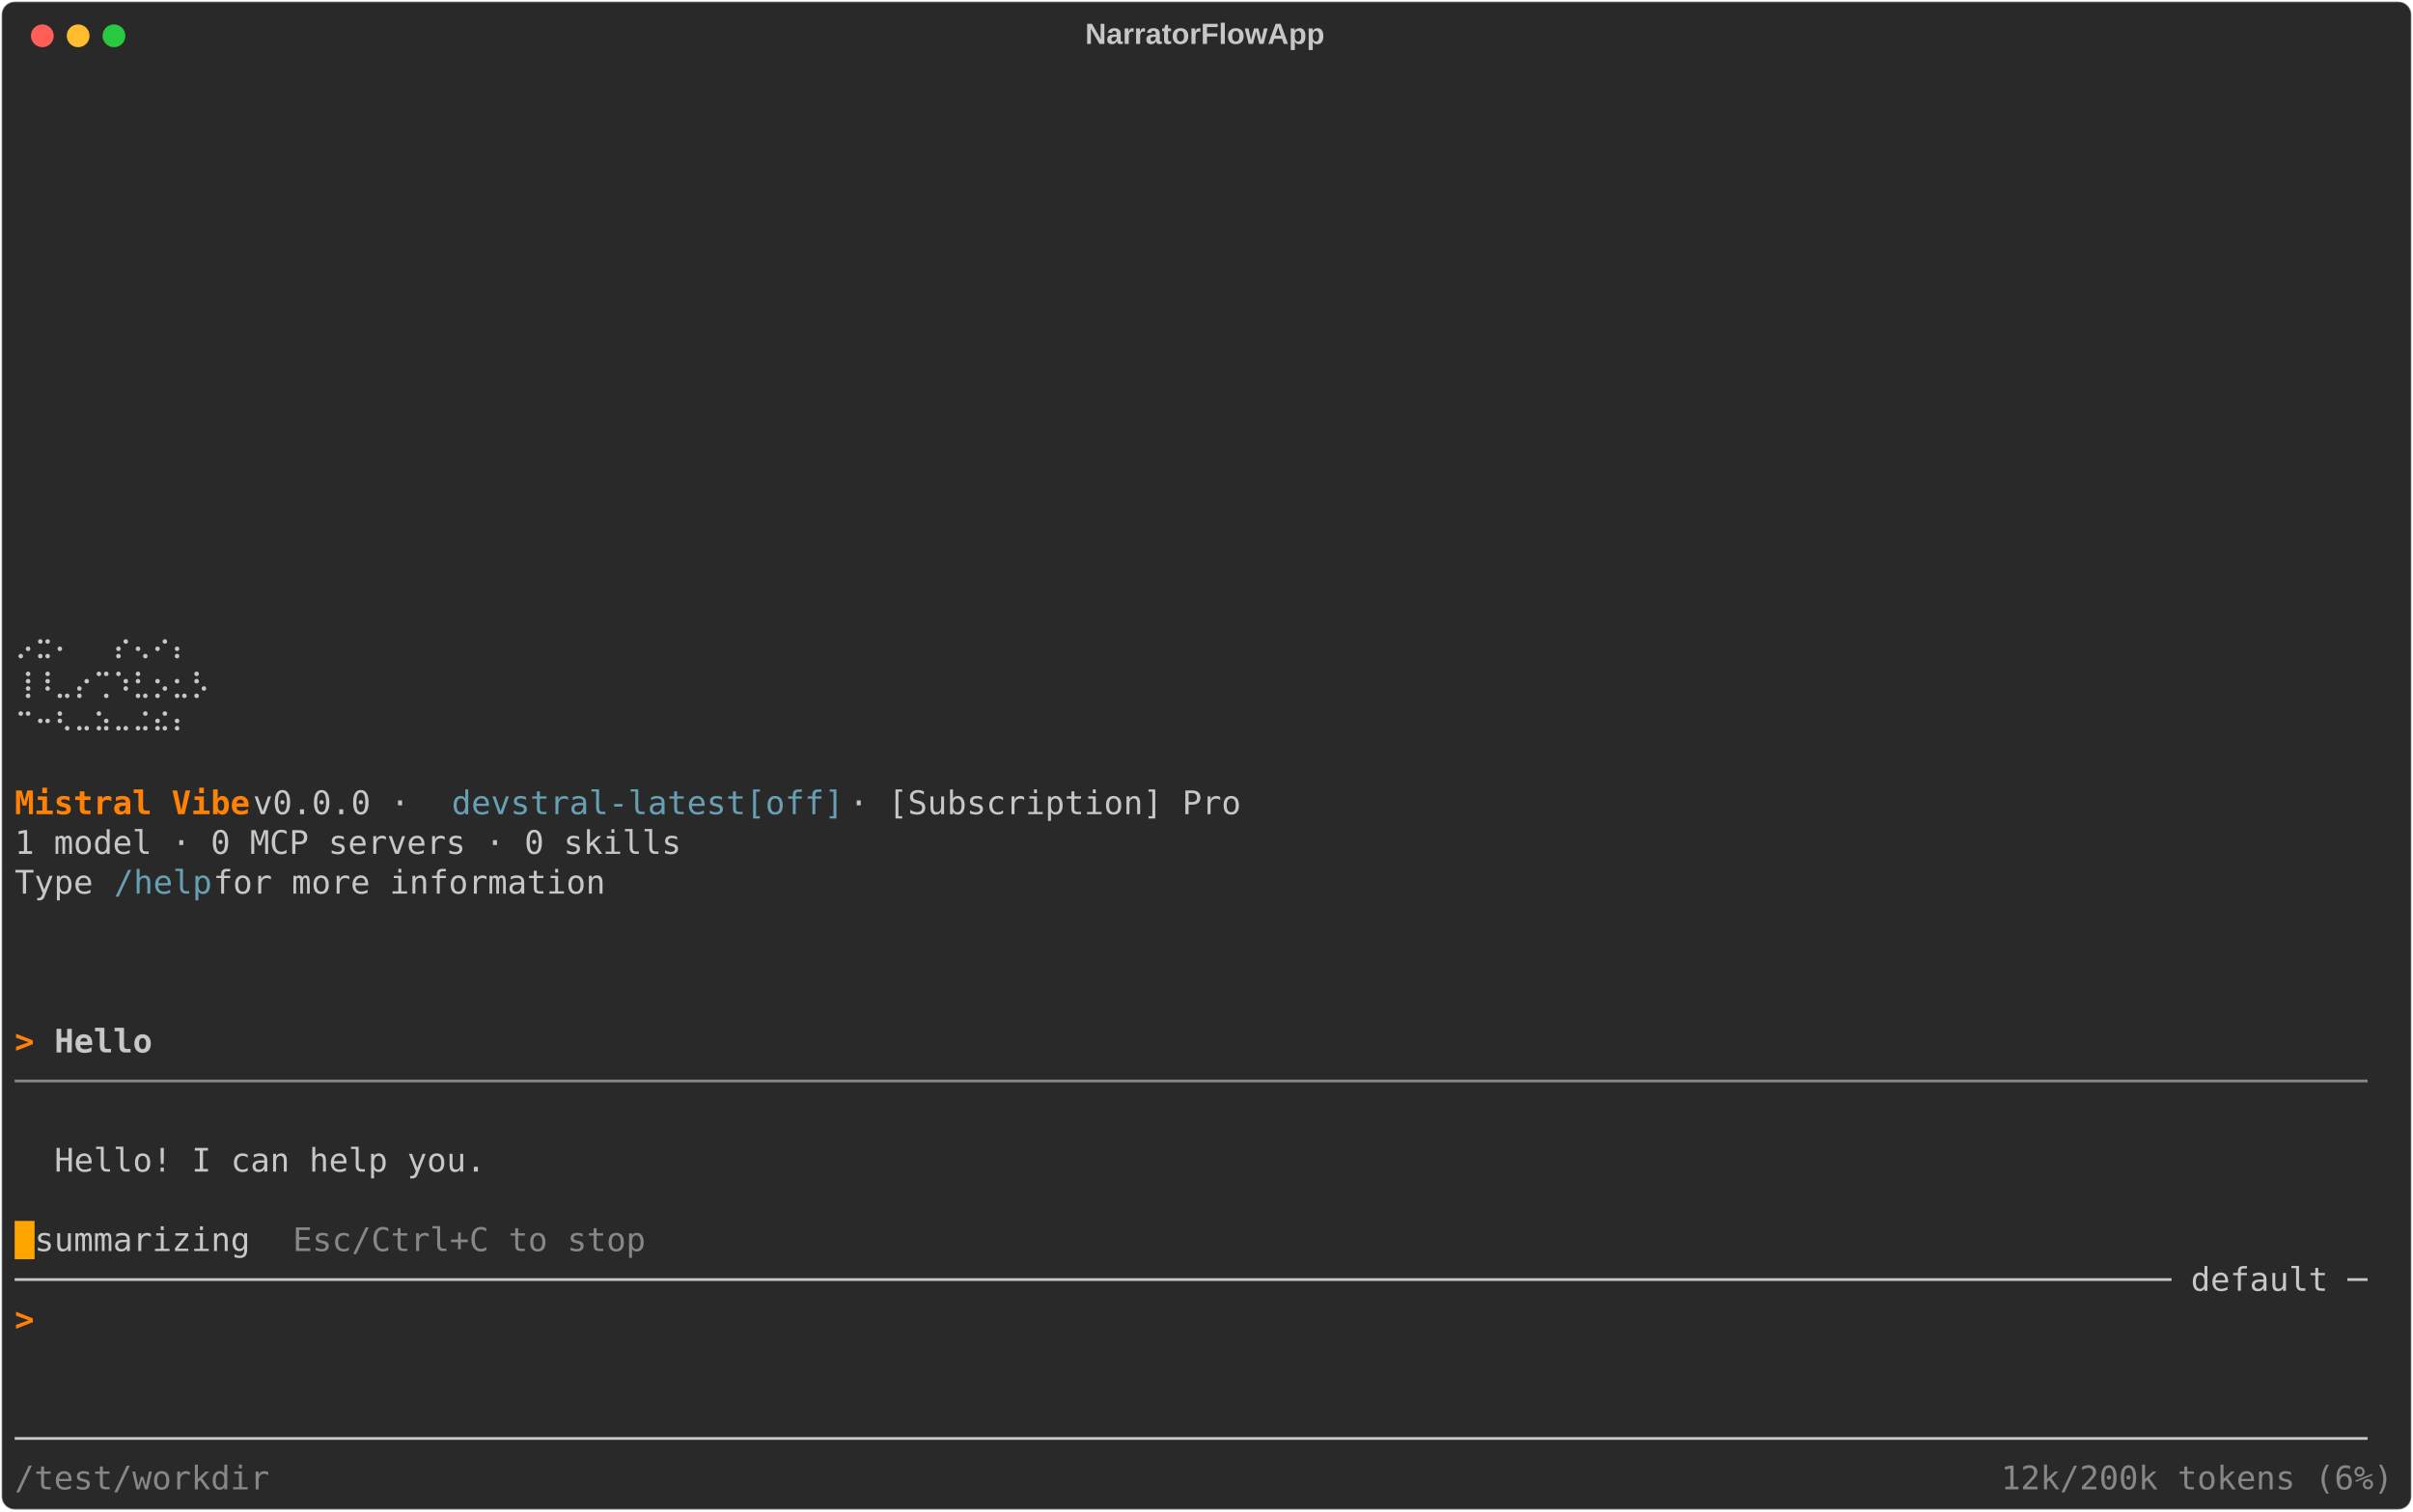
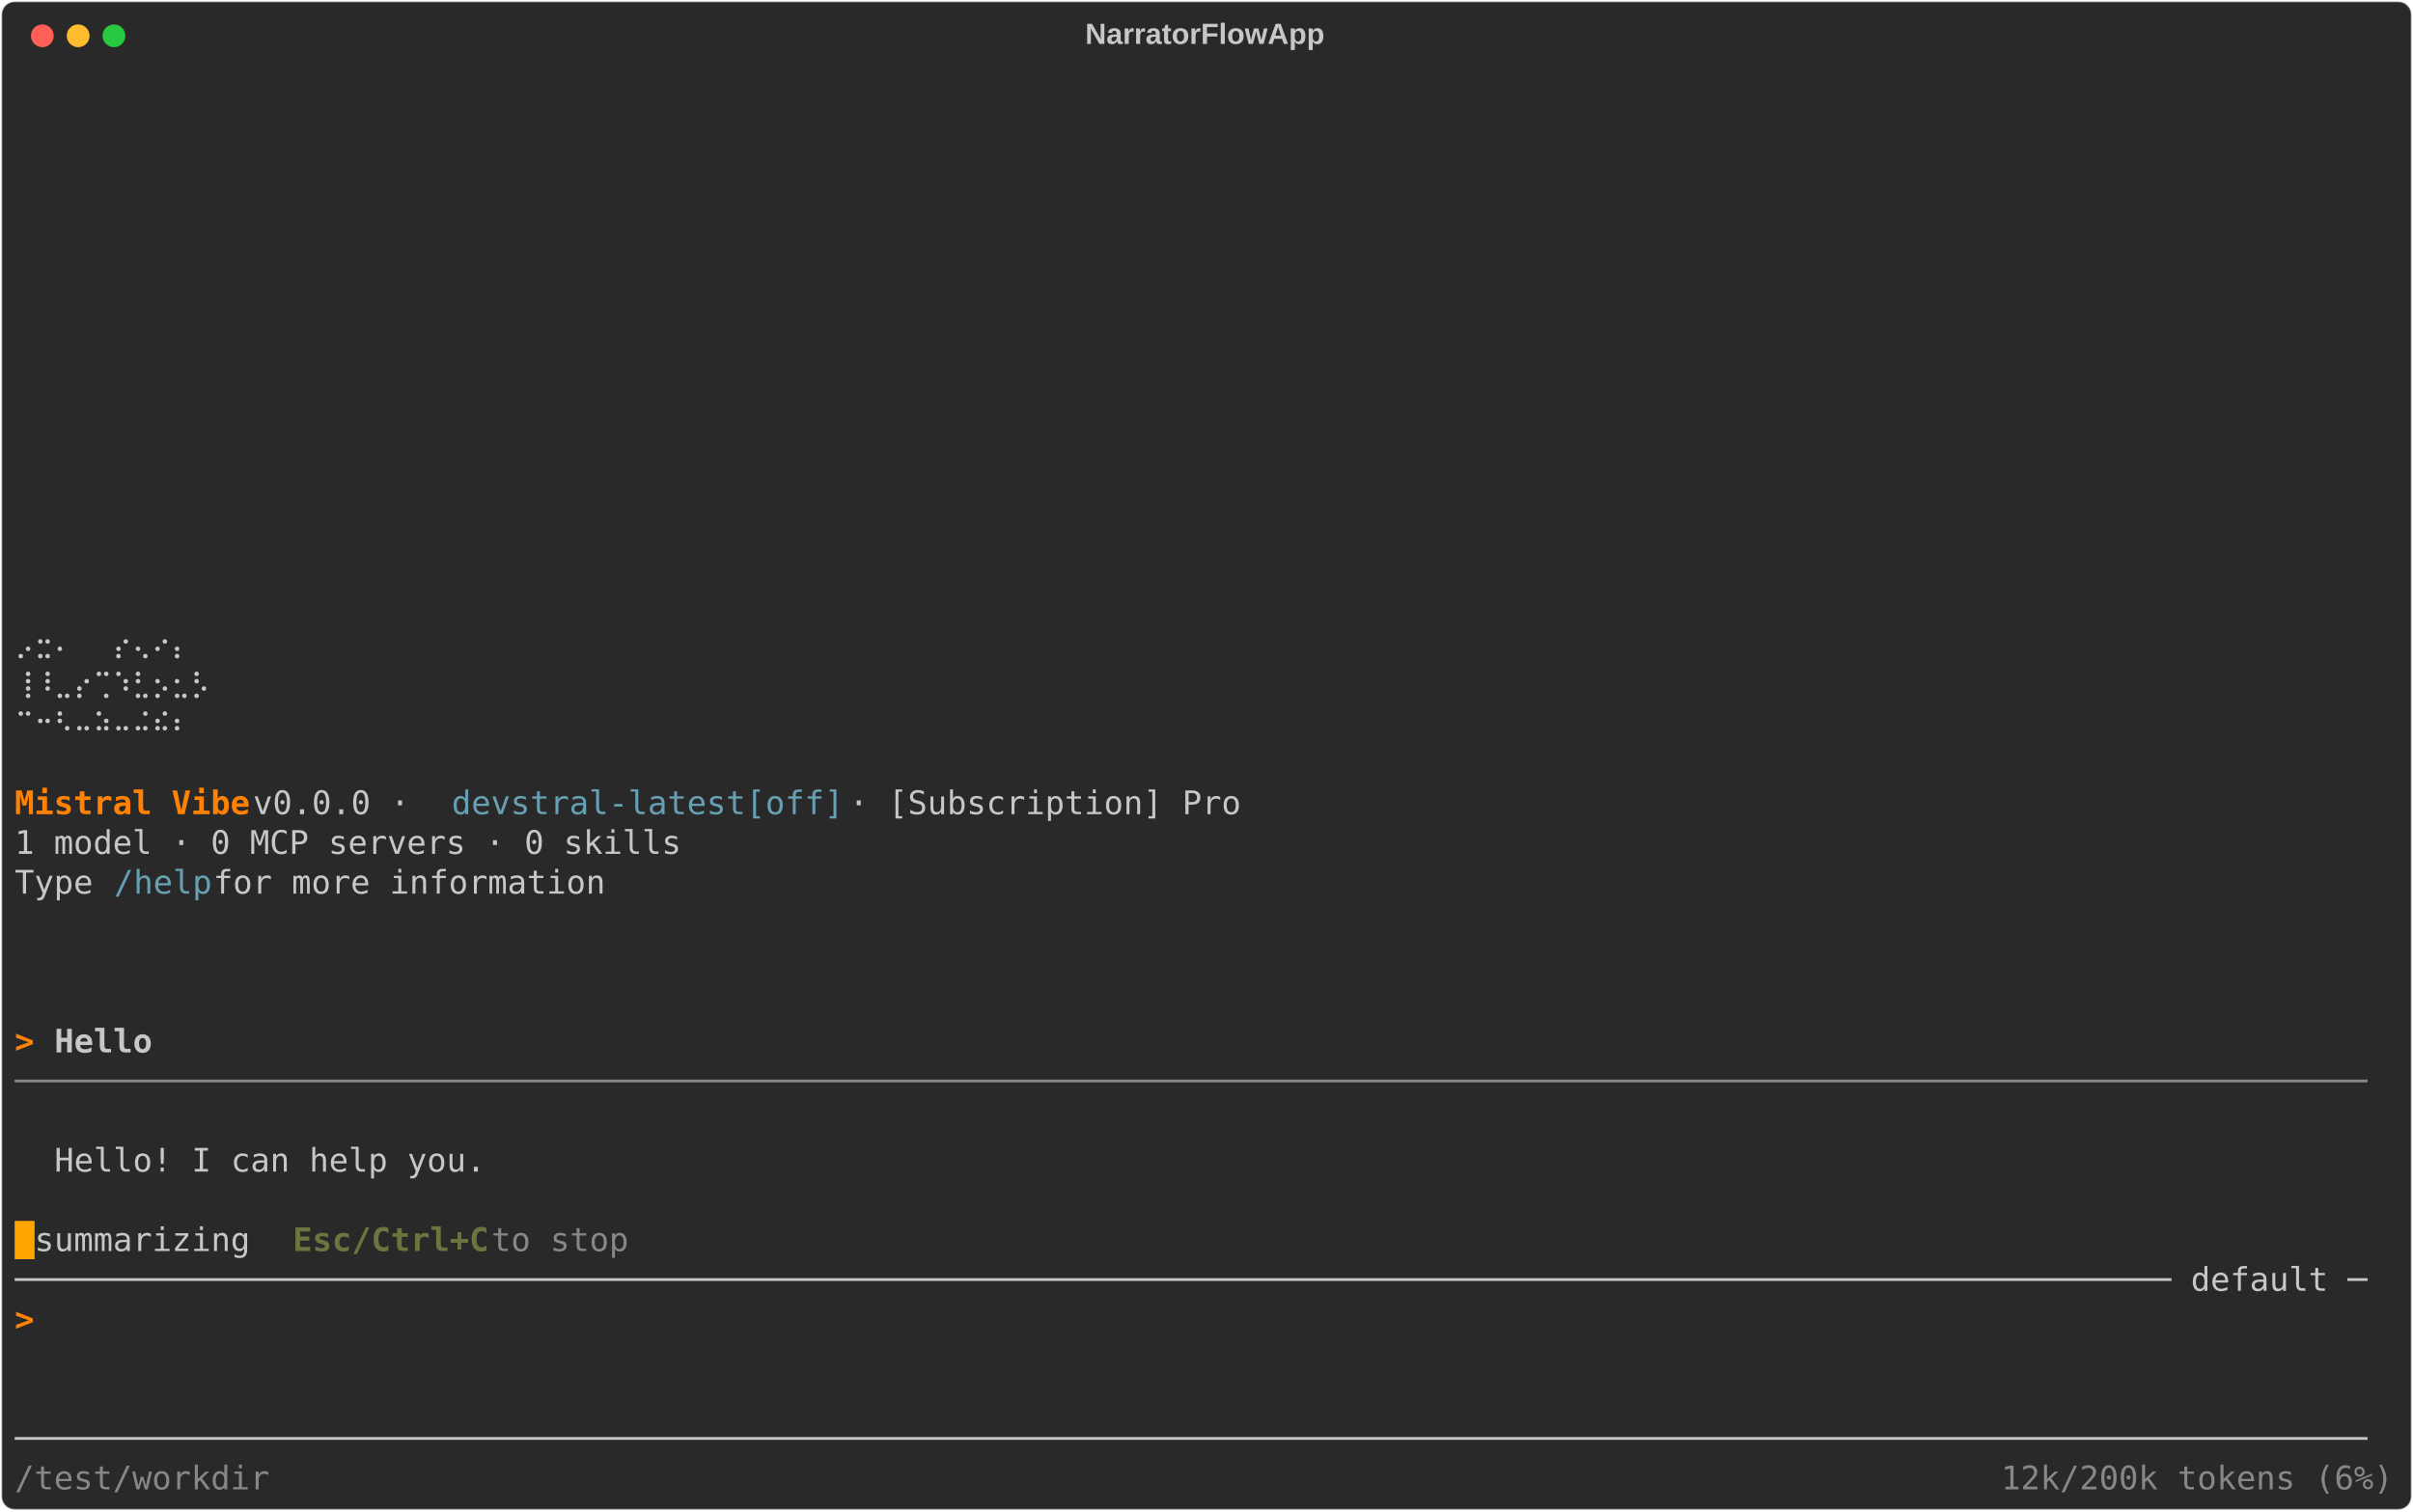
<svg xmlns="http://www.w3.org/2000/svg" class="rich-terminal" viewBox="0 0 1482 928.4">
  <style>

    @font-face {
        font-family: "Fira Code";
        src: local("FiraCode-Regular"),
                url("https://cdnjs.cloudflare.com/ajax/libs/firacode/6.2.0/woff2/FiraCode-Regular.woff2") format("woff2"),
                url("https://cdnjs.cloudflare.com/ajax/libs/firacode/6.2.0/woff/FiraCode-Regular.woff") format("woff");
        font-style: normal;
        font-weight: 400;
    }
    @font-face {
        font-family: "Fira Code";
        src: local("FiraCode-Bold"),
                url("https://cdnjs.cloudflare.com/ajax/libs/firacode/6.2.0/woff2/FiraCode-Bold.woff2") format("woff2"),
                url("https://cdnjs.cloudflare.com/ajax/libs/firacode/6.2.0/woff/FiraCode-Bold.woff") format("woff");
        font-style: bold;
        font-weight: 700;
    }

    .terminal-matrix {
        font-family: Fira Code, monospace;
        font-size: 20px;
        line-height: 24.4px;
        font-variant-east-asian: full-width;
    }

    .terminal-title {
        font-size: 18px;
        font-weight: bold;
        font-family: arial;
    }

    .terminal-r1 { fill: #c5c8c6 }
.terminal-r2 { fill: #ff8205;font-weight: bold }
.terminal-r3 { fill: #68a0b3 }
.terminal-r4 { fill: #c5c8c6;font-weight: bold }
.terminal-r5 { fill: #868887 }
.terminal-r6 { fill: #ffa500;font-weight: bold }
+ .terminal-r7 { fill: #6b753d;font-weight: bold }
    </style>
  <defs>
    <clipPath id="terminal-clip-terminal">
      <rect x="0" y="0" width="1463.0" height="877.4" />
    </clipPath>
    <clipPath id="terminal-line-0">
      <rect x="0" y="1.5" width="1464" height="24.65" />
    </clipPath>
    <clipPath id="terminal-line-1">
      <rect x="0" y="25.9" width="1464" height="24.65" />
    </clipPath>
    <clipPath id="terminal-line-2">
      <rect x="0" y="50.3" width="1464" height="24.65" />
    </clipPath>
    <clipPath id="terminal-line-3">
      <rect x="0" y="74.7" width="1464" height="24.65" />
    </clipPath>
    <clipPath id="terminal-line-4">
      <rect x="0" y="99.1" width="1464" height="24.65" />
    </clipPath>
    <clipPath id="terminal-line-5">
      <rect x="0" y="123.5" width="1464" height="24.65" />
    </clipPath>
    <clipPath id="terminal-line-6">
      <rect x="0" y="147.9" width="1464" height="24.65" />
    </clipPath>
    <clipPath id="terminal-line-7">
      <rect x="0" y="172.3" width="1464" height="24.65" />
    </clipPath>
    <clipPath id="terminal-line-8">
      <rect x="0" y="196.7" width="1464" height="24.65" />
    </clipPath>
    <clipPath id="terminal-line-9">
      <rect x="0" y="221.1" width="1464" height="24.65" />
    </clipPath>
    <clipPath id="terminal-line-10">
      <rect x="0" y="245.5" width="1464" height="24.65" />
    </clipPath>
    <clipPath id="terminal-line-11">
      <rect x="0" y="269.9" width="1464" height="24.65" />
    </clipPath>
    <clipPath id="terminal-line-12">
      <rect x="0" y="294.3" width="1464" height="24.65" />
    </clipPath>
    <clipPath id="terminal-line-13">
      <rect x="0" y="318.7" width="1464" height="24.65" />
    </clipPath>
    <clipPath id="terminal-line-14">
      <rect x="0" y="343.1" width="1464" height="24.65" />
    </clipPath>
    <clipPath id="terminal-line-15">
      <rect x="0" y="367.5" width="1464" height="24.65" />
    </clipPath>
    <clipPath id="terminal-line-16">
      <rect x="0" y="391.9" width="1464" height="24.65" />
    </clipPath>
    <clipPath id="terminal-line-17">
      <rect x="0" y="416.3" width="1464" height="24.65" />
    </clipPath>
    <clipPath id="terminal-line-18">
      <rect x="0" y="440.7" width="1464" height="24.65" />
    </clipPath>
    <clipPath id="terminal-line-19">
      <rect x="0" y="465.1" width="1464" height="24.65" />
    </clipPath>
    <clipPath id="terminal-line-20">
      <rect x="0" y="489.5" width="1464" height="24.65" />
    </clipPath>
    <clipPath id="terminal-line-21">
      <rect x="0" y="513.9" width="1464" height="24.65" />
    </clipPath>
    <clipPath id="terminal-line-22">
      <rect x="0" y="538.3" width="1464" height="24.65" />
    </clipPath>
    <clipPath id="terminal-line-23">
      <rect x="0" y="562.7" width="1464" height="24.65" />
    </clipPath>
    <clipPath id="terminal-line-24">
      <rect x="0" y="587.1" width="1464" height="24.65" />
    </clipPath>
    <clipPath id="terminal-line-25">
      <rect x="0" y="611.5" width="1464" height="24.65" />
    </clipPath>
    <clipPath id="terminal-line-26">
      <rect x="0" y="635.9" width="1464" height="24.65" />
    </clipPath>
    <clipPath id="terminal-line-27">
      <rect x="0" y="660.3" width="1464" height="24.65" />
    </clipPath>
    <clipPath id="terminal-line-28">
      <rect x="0" y="684.7" width="1464" height="24.65" />
    </clipPath>
    <clipPath id="terminal-line-29">
      <rect x="0" y="709.1" width="1464" height="24.65" />
    </clipPath>
    <clipPath id="terminal-line-30">
      <rect x="0" y="733.5" width="1464" height="24.65" />
    </clipPath>
    <clipPath id="terminal-line-31">
      <rect x="0" y="757.9" width="1464" height="24.65" />
    </clipPath>
    <clipPath id="terminal-line-32">
      <rect x="0" y="782.3" width="1464" height="24.65" />
    </clipPath>
    <clipPath id="terminal-line-33">
      <rect x="0" y="806.7" width="1464" height="24.65" />
    </clipPath>
    <clipPath id="terminal-line-34">
      <rect x="0" y="831.1" width="1464" height="24.65" />
    </clipPath>
  </defs>
  <rect fill="#292929" stroke="rgba(255,255,255,0.35)" stroke-width="1" x="1" y="1" width="1480" height="926.4" rx="8" />
  <text class="terminal-title" fill="#c5c8c6" text-anchor="middle" x="740" y="27">NarratorFlowApp</text>
  <g transform="translate(26,22)">
    <circle cx="0" cy="0" r="7" fill="#ff5f57" />
    <circle cx="22" cy="0" r="7" fill="#febc2e" />
    <circle cx="44" cy="0" r="7" fill="#28c840" />
  </g>
  <g transform="translate(9, 41)" clip-path="url(#terminal-clip-terminal)">
    <g class="terminal-matrix">
      <text class="terminal-r1" x="1464" y="20" textLength="12.2" clip-path="url(#terminal-line-0)">
</text>
      <text class="terminal-r1" x="1464" y="44.4" textLength="12.2" clip-path="url(#terminal-line-1)">
</text>
      <text class="terminal-r1" x="1464" y="68.8" textLength="12.2" clip-path="url(#terminal-line-2)">
</text>
      <text class="terminal-r1" x="1464" y="93.2" textLength="12.2" clip-path="url(#terminal-line-3)">
</text>
      <text class="terminal-r1" x="1464" y="117.6" textLength="12.2" clip-path="url(#terminal-line-4)">
</text>
      <text class="terminal-r1" x="1464" y="142" textLength="12.2" clip-path="url(#terminal-line-5)">
</text>
      <text class="terminal-r1" x="1464" y="166.4" textLength="12.2" clip-path="url(#terminal-line-6)">
</text>
      <text class="terminal-r1" x="1464" y="190.8" textLength="12.2" clip-path="url(#terminal-line-7)">
</text>
      <text class="terminal-r1" x="1464" y="215.2" textLength="12.2" clip-path="url(#terminal-line-8)">
</text>
      <text class="terminal-r1" x="1464" y="239.6" textLength="12.2" clip-path="url(#terminal-line-9)">
</text>
      <text class="terminal-r1" x="1464" y="264" textLength="12.2" clip-path="url(#terminal-line-10)">
</text>
      <text class="terminal-r1" x="1464" y="288.4" textLength="12.2" clip-path="url(#terminal-line-11)">
</text>
      <text class="terminal-r1" x="1464" y="312.8" textLength="12.2" clip-path="url(#terminal-line-12)">
</text>
      <text class="terminal-r1" x="1464" y="337.2" textLength="12.2" clip-path="url(#terminal-line-13)">
</text>
      <text class="terminal-r1" x="0" y="361.6" textLength="134.2" clip-path="url(#terminal-line-14)">  ⡠⣒⠄  ⡔⢄⠔⡄</text>
      <text class="terminal-r1" x="1464" y="361.6" textLength="12.2" clip-path="url(#terminal-line-14)">
</text>
      <text class="terminal-r1" x="0" y="386" textLength="134.2" clip-path="url(#terminal-line-15)"> ⢸⠸⣀⡔⢉⠱⣃⡢⣂⡣</text>
      <text class="terminal-r1" x="1464" y="386" textLength="12.2" clip-path="url(#terminal-line-15)">
</text>
      <text class="terminal-r1" x="0" y="410.4" textLength="134.2" clip-path="url(#terminal-line-16)">  ⠉⠒⠣⠤⠵⠤⠬⠮⠆</text>
      <text class="terminal-r1" x="1464" y="410.4" textLength="12.2" clip-path="url(#terminal-line-16)">
</text>
      <text class="terminal-r1" x="1464" y="434.8" textLength="12.2" clip-path="url(#terminal-line-17)">
</text>
      <text class="terminal-r2" x="0" y="459.2" textLength="146.4" clip-path="url(#terminal-line-18)">Mistral Vibe</text>
      <text class="terminal-r1" x="146.4" y="459.2" textLength="122" clip-path="url(#terminal-line-18)"> v0.0.0 · </text>
      <text class="terminal-r3" x="268.4" y="459.2" textLength="244" clip-path="url(#terminal-line-18)">devstral-latest[off]</text>
      <text class="terminal-r1" x="512.4" y="459.2" textLength="256.2" clip-path="url(#terminal-line-18)"> · [Subscription] Pro</text>
      <text class="terminal-r1" x="1464" y="459.2" textLength="12.2" clip-path="url(#terminal-line-18)">
</text>
      <text class="terminal-r1" x="0" y="483.6" textLength="414.8" clip-path="url(#terminal-line-19)">1 model · 0 MCP servers · 0 skills</text>
      <text class="terminal-r1" x="1464" y="483.6" textLength="12.2" clip-path="url(#terminal-line-19)">
</text>
      <text class="terminal-r1" x="0" y="508" textLength="61" clip-path="url(#terminal-line-20)">Type </text>
      <text class="terminal-r3" x="61" y="508" textLength="61" clip-path="url(#terminal-line-20)">/help</text>
      <text class="terminal-r1" x="122" y="508" textLength="256.2" clip-path="url(#terminal-line-20)"> for more information</text>
      <text class="terminal-r1" x="1464" y="508" textLength="12.2" clip-path="url(#terminal-line-20)">
</text>
      <text class="terminal-r1" x="1464" y="532.4" textLength="12.2" clip-path="url(#terminal-line-21)">
</text>
      <text class="terminal-r1" x="1464" y="556.8" textLength="12.2" clip-path="url(#terminal-line-22)">
</text>
      <text class="terminal-r1" x="1464" y="581.2" textLength="12.2" clip-path="url(#terminal-line-23)">
</text>
      <text class="terminal-r2" x="0" y="605.6" textLength="24.4" clip-path="url(#terminal-line-24)">&gt; </text>
      <text class="terminal-r4" x="24.4" y="605.6" textLength="61" clip-path="url(#terminal-line-24)">Hello</text>
      <text class="terminal-r1" x="1464" y="605.6" textLength="12.2" clip-path="url(#terminal-line-24)">
</text>
      <text class="terminal-r5" x="0" y="630" textLength="1464" clip-path="url(#terminal-line-25)">────────────────────────────────────────────────────────────────────────────────────────────────────────────────────────</text>
      <text class="terminal-r1" x="1464" y="630" textLength="12.2" clip-path="url(#terminal-line-25)">
</text>
      <text class="terminal-r1" x="1464" y="654.4" textLength="12.2" clip-path="url(#terminal-line-26)">
</text>
      <text class="terminal-r1" x="24.4" y="678.8" textLength="268.4" clip-path="url(#terminal-line-27)">Hello! I can help you.</text>
      <text class="terminal-r1" x="1464" y="678.8" textLength="12.2" clip-path="url(#terminal-line-27)">
</text>
      <text class="terminal-r1" x="1464" y="703.2" textLength="12.2" clip-path="url(#terminal-line-28)">
</text>
      <text class="terminal-r6" x="0" y="727.6" textLength="12.2" clip-path="url(#terminal-line-29)">█</text>
      <text class="terminal-r1" x="12.2" y="727.6" textLength="158.6" clip-path="url(#terminal-line-29)"> summarizing </text>
-       <text class="terminal-r5" x="170.8" y="727.6" textLength="219.6" clip-path="url(#terminal-line-29)">Esc/Ctrl+C to stop</text>
+       <text class="terminal-r7" x="170.8" y="727.6" textLength="122" clip-path="url(#terminal-line-29)">Esc/Ctrl+C</text>
+       <text class="terminal-r5" x="292.8" y="727.6" textLength="97.6" clip-path="url(#terminal-line-29)"> to stop</text>
      <text class="terminal-r1" x="1464" y="727.6" textLength="12.2" clip-path="url(#terminal-line-29)">
</text>
      <text class="terminal-r1" x="0" y="752" textLength="1464" clip-path="url(#terminal-line-30)">────────────────────────────────────────────────────────────────────────────────────────────────────────────── default ─</text>
      <text class="terminal-r1" x="1464" y="752" textLength="12.2" clip-path="url(#terminal-line-30)">
</text>
      <text class="terminal-r2" x="0" y="776.4" textLength="12.2" clip-path="url(#terminal-line-31)">&gt;</text>
      <text class="terminal-r1" x="1464" y="776.4" textLength="12.2" clip-path="url(#terminal-line-31)">
</text>
      <text class="terminal-r1" x="1464" y="800.8" textLength="12.2" clip-path="url(#terminal-line-32)">
</text>
      <text class="terminal-r1" x="1464" y="825.2" textLength="12.2" clip-path="url(#terminal-line-33)">
</text>
      <text class="terminal-r1" x="0" y="849.6" textLength="1464" clip-path="url(#terminal-line-34)">────────────────────────────────────────────────────────────────────────────────────────────────────────────────────────</text>
      <text class="terminal-r1" x="1464" y="849.6" textLength="12.2" clip-path="url(#terminal-line-34)">
</text>
      <text class="terminal-r5" x="0" y="874" textLength="158.6" clip-path="url(#terminal-line-35)">/test/workdir</text>
      <text class="terminal-r5" x="1220" y="874" textLength="244" clip-path="url(#terminal-line-35)">12k/200k tokens (6%)</text>
    </g>
  </g>
</svg>
